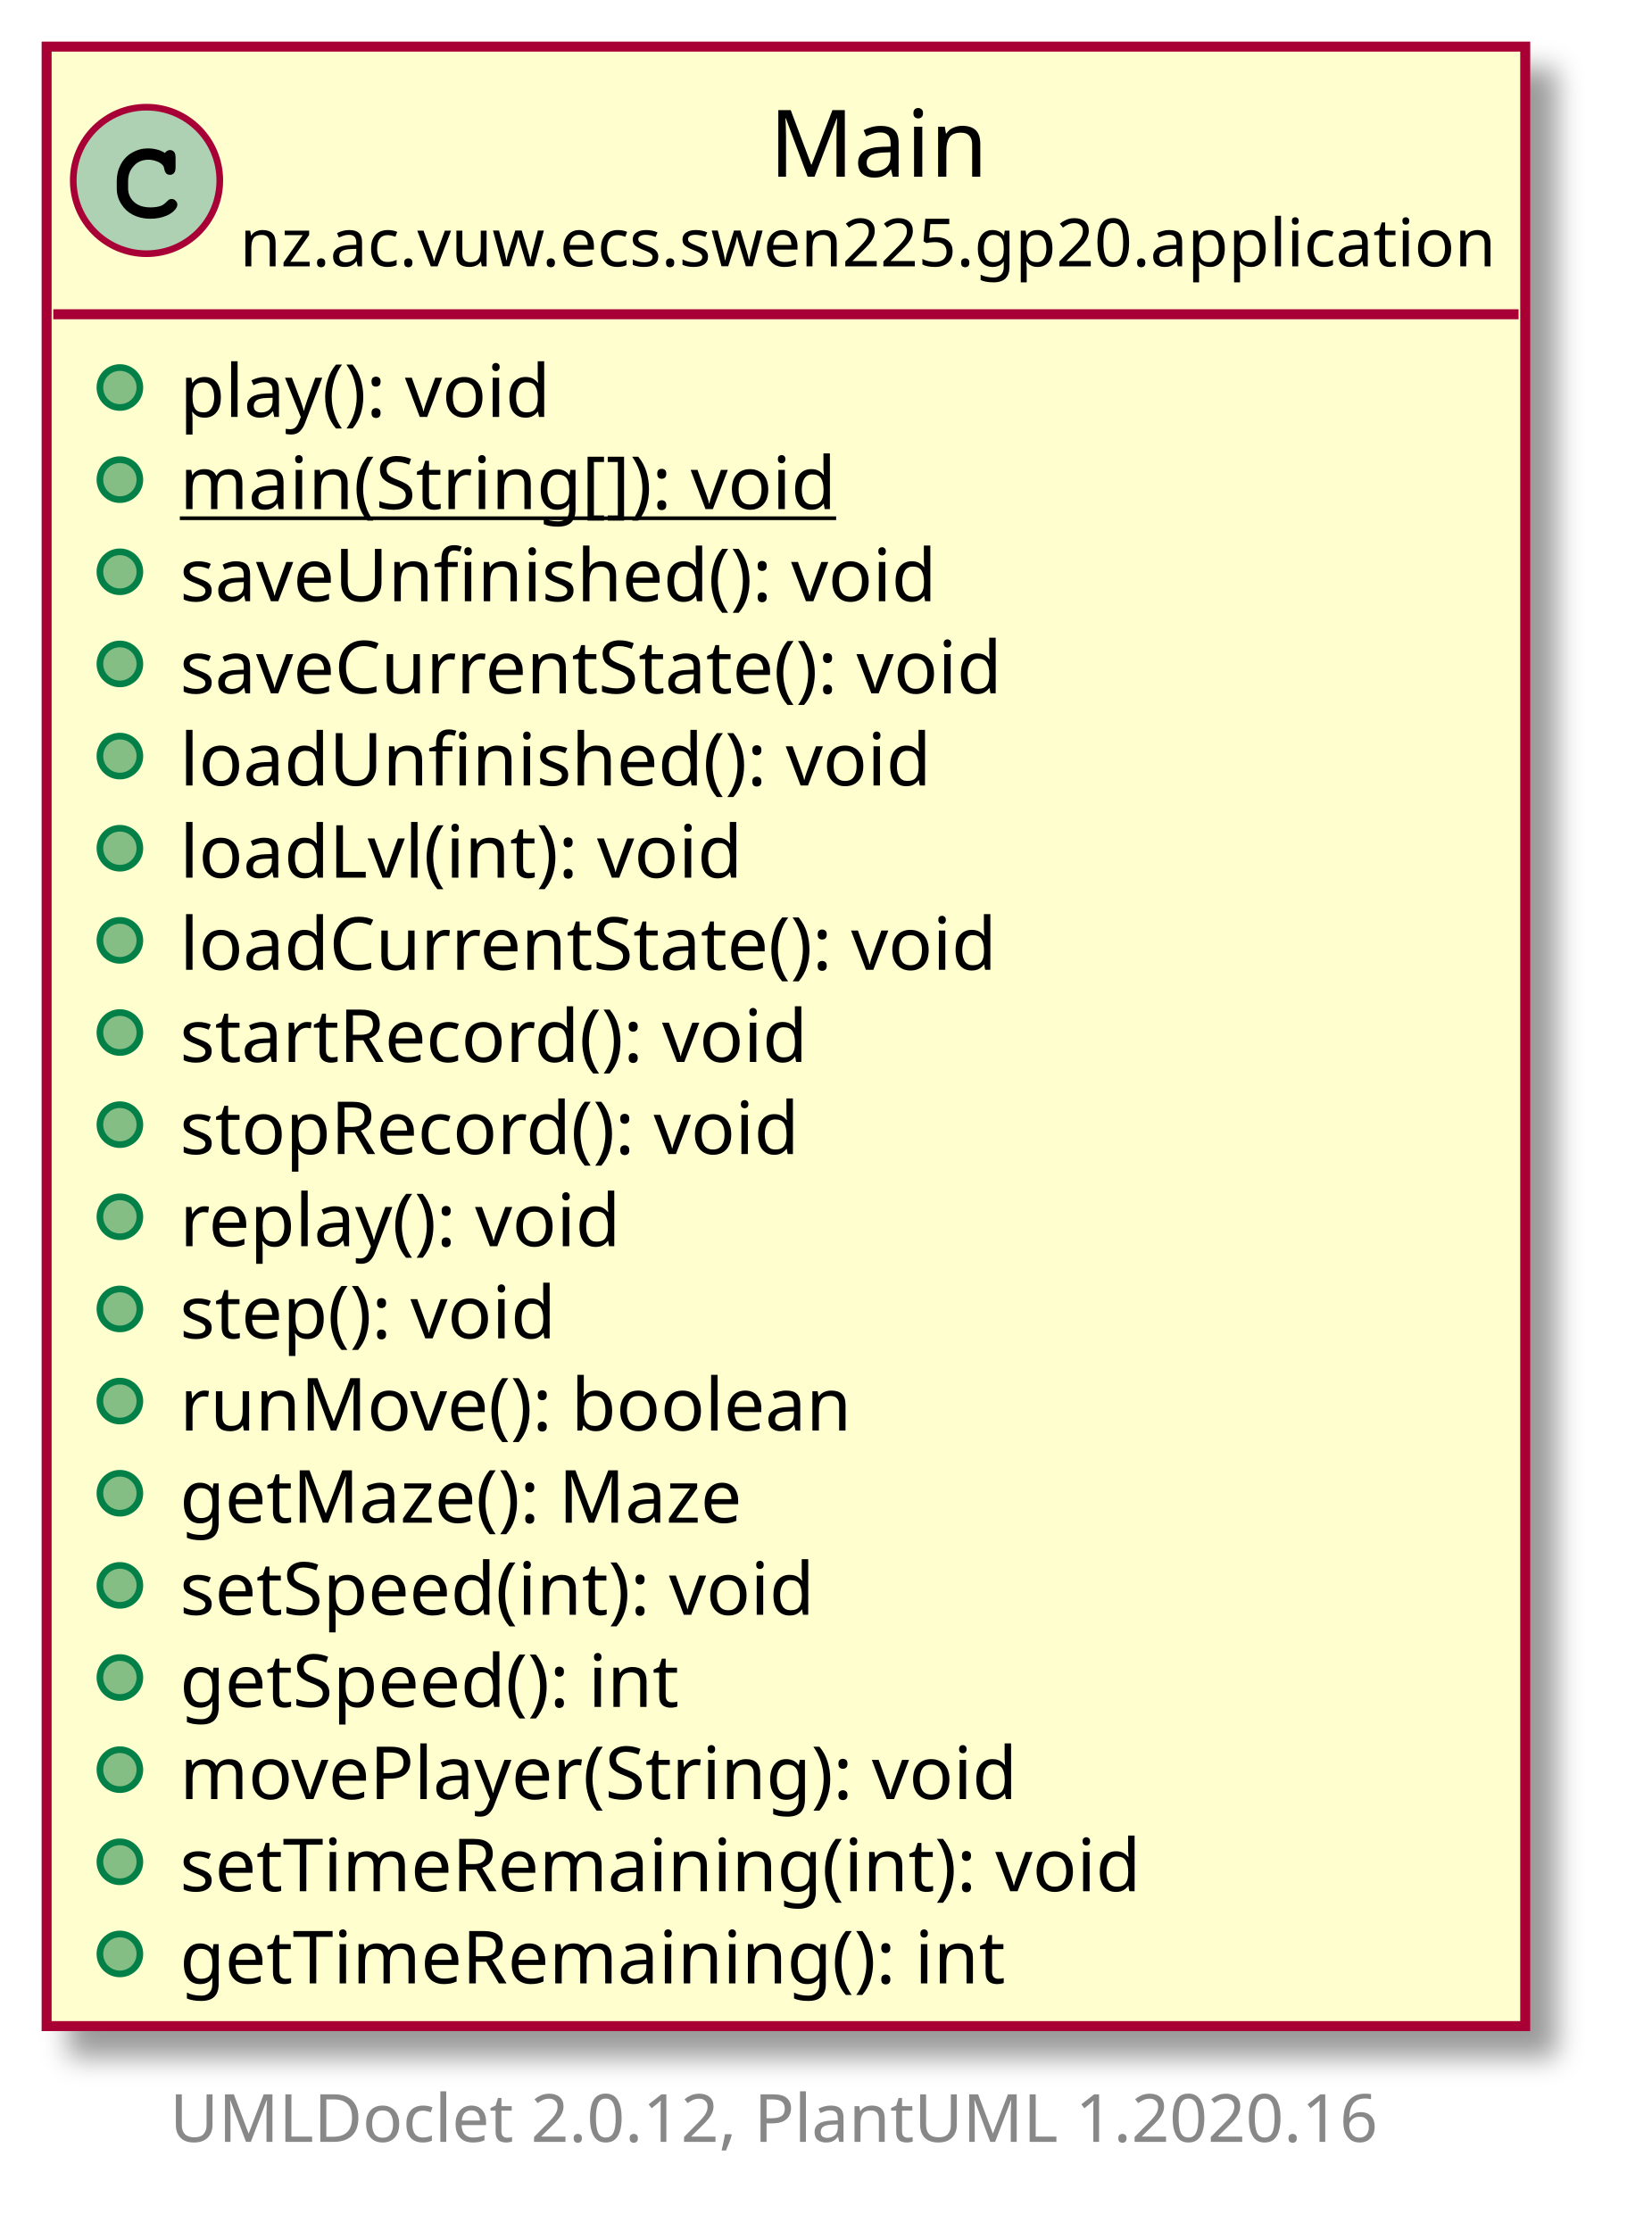
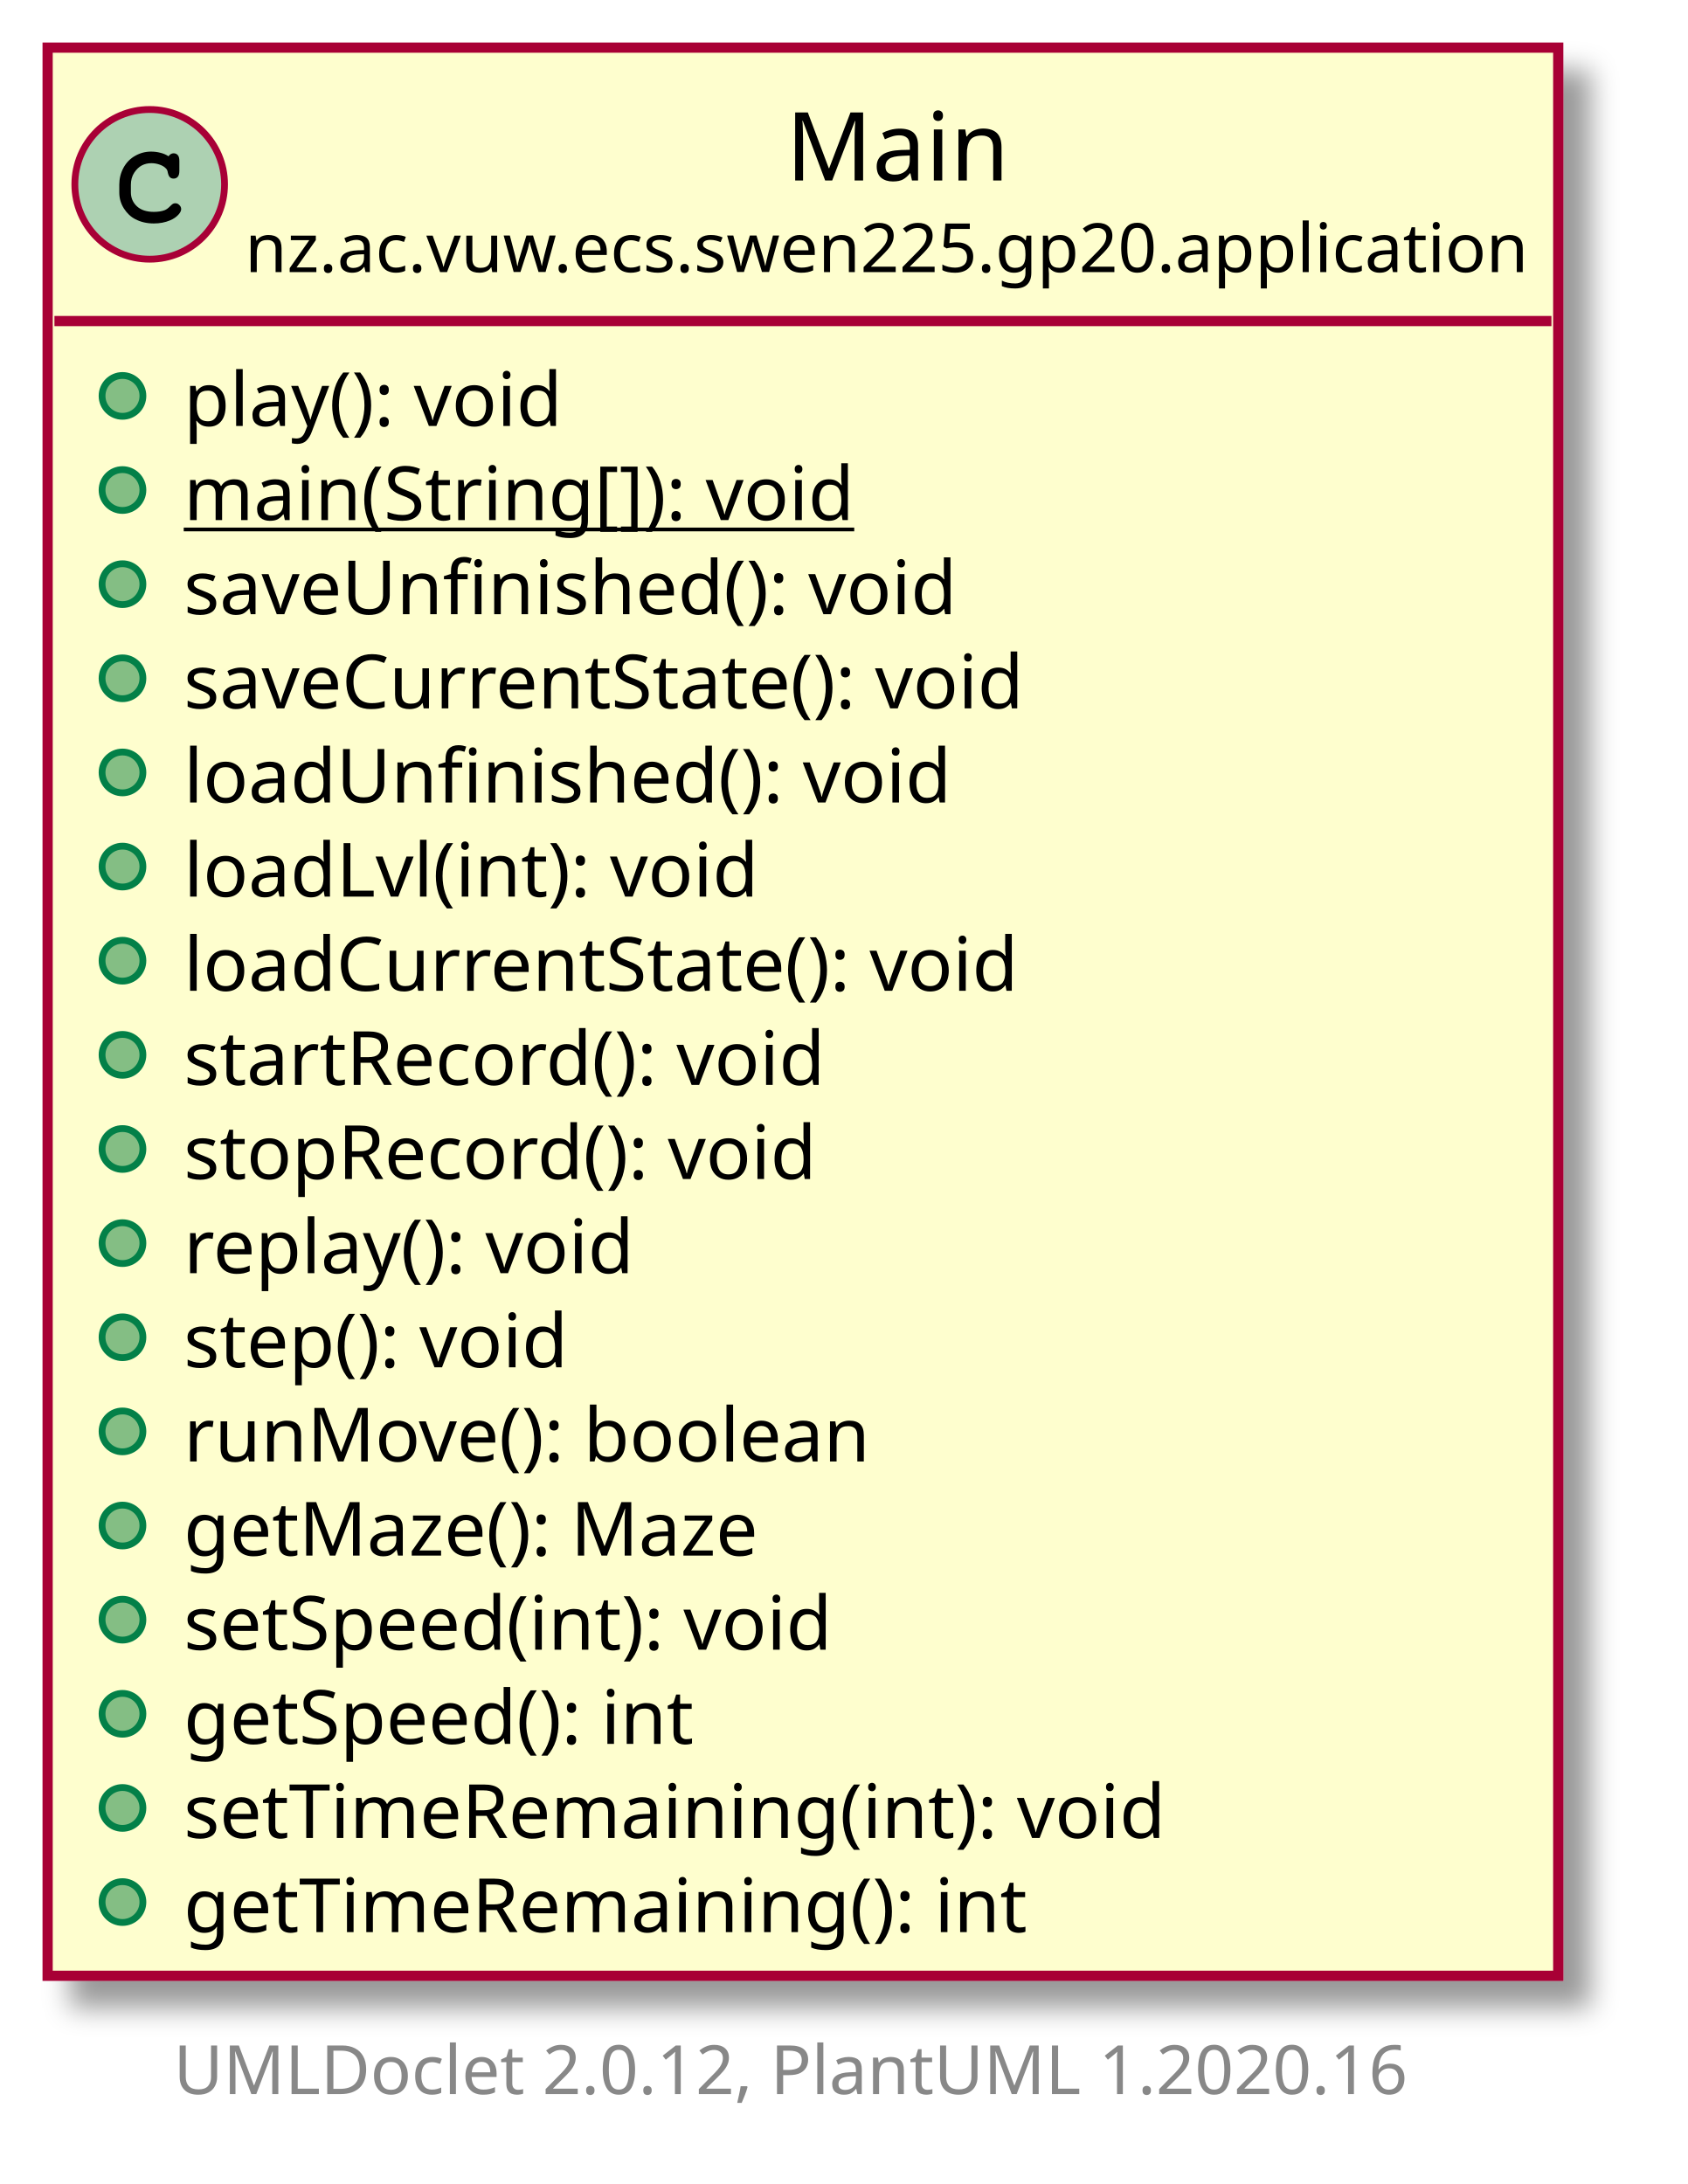
- <svg xmlns="http://www.w3.org/2000/svg" xmlns:xlink="http://www.w3.org/1999/xlink" contentScriptType="application/ecmascript" contentStyleType="text/css" height="335px" preserveAspectRatio="none" style="width:248px;height:335px;" version="1.1" viewBox="0 0 248 335" width="248px" zoomAndPan="magnify">
+ <svg xmlns="http://www.w3.org/2000/svg" xmlns:xlink="http://www.w3.org/1999/xlink" contentScriptType="application/ecmascript" contentStyleType="text/css" height="321px" preserveAspectRatio="none" style="width:248px;height:321px;" version="1.1" viewBox="0 0 248 321" width="248px" zoomAndPan="magnify">
  <defs>
-     <filter height="300%" id="f6bujf3t570ox" width="300%" x="-1" y="-1">
+     <filter height="300%" id="f7mpltywkds6z" width="300%" x="-1" y="-1">
      <feGaussianBlur result="blurOut" stdDeviation="2.0" />
      <feColorMatrix in="blurOut" result="blurOut2" type="matrix" values="0 0 0 0 0 0 0 0 0 0 0 0 0 0 0 0 0 0 .4 0" />
      <feOffset dx="4.0" dy="4.0" in="blurOut2" result="blurOut3" />
      <feBlend in="SourceGraphic" in2="blurOut3" mode="normal" />
    </filter>
  </defs>
  <g>
    <a href="Main.html" target="_top" title="Main.html" xlink:actuate="onRequest" xlink:href="Main.html" xlink:show="new" xlink:title="Main.html" xlink:type="simple">
-       <rect codeLine="5" fill="#FEFECE" filter="url(#f6bujf3t570ox)" height="297.234" id="nz.ac.vuw.ecs.swen225.gp20.application.Main" style="stroke: #A80036; stroke-width: 1.5;" width="222" x="7" y="7" />
+       <rect codeLine="5" fill="#FEFECE" filter="url(#f7mpltywkds6z)" height="283.398" id="nz.ac.vuw.ecs.swen225.gp20.application.Main" style="stroke: #A80036; stroke-width: 1.5;" width="222" x="7" y="7" />
      <ellipse cx="22" cy="27.094" fill="#ADD1B2" rx="11" ry="11" style="stroke: #A80036; stroke-width: 1.0;" />
      <path d="M24.766,22.969 Q24.922,22.75 25.109,22.641 Q25.297,22.531 25.516,22.531 Q25.891,22.531 26.125,22.797 Q26.359,23.047 26.359,23.656 L26.359,25.109 Q26.359,25.719 26.125,25.984 Q25.891,26.25 25.516,26.25 Q25.172,26.25 24.969,26.047 Q24.766,25.859 24.656,25.344 Q24.609,24.984 24.422,24.797 Q24.094,24.422 23.484,24.203 Q22.875,23.984 22.25,23.984 Q21.484,23.984 20.844,24.312 Q20.219,24.641 19.719,25.391 Q19.234,26.141 19.234,27.172 L19.234,28.266 Q19.234,29.5 20.125,30.328 Q21.016,31.141 22.609,31.141 Q23.547,31.141 24.203,30.891 Q24.594,30.734 25.016,30.297 Q25.281,30.031 25.422,29.953 Q25.578,29.875 25.781,29.875 Q26.109,29.875 26.359,30.141 Q26.625,30.391 26.625,30.734 Q26.625,31.078 26.281,31.484 Q25.781,32.062 24.984,32.391 Q23.906,32.844 22.609,32.844 Q21.094,32.844 19.891,32.219 Q18.906,31.719 18.219,30.656 Q17.531,29.578 17.531,28.297 L17.531,27.141 Q17.531,25.812 18.141,24.672 Q18.766,23.516 19.859,22.906 Q20.953,22.281 22.188,22.281 Q22.922,22.281 23.562,22.453 Q24.219,22.609 24.766,22.969 Z " />
      <text fill="#000000" font-family="sans-serif" font-size="14" lengthAdjust="spacingAndGlyphs" textLength="31" x="115.5" y="26.533">Main</text>
      <text fill="#000000" font-family="sans-serif" font-size="10" lengthAdjust="spacingAndGlyphs" textLength="190" x="36" y="39.99">nz.ac.vuw.ecs.swen225.gp20.application</text>
      <line style="stroke: #A80036; stroke-width: 1.5;" x1="8" x2="228" y1="47.188" y2="47.188" />
      <ellipse cx="18" cy="58.188" fill="#84BE84" rx="3" ry="3" style="stroke: #038048; stroke-width: 1.0;" />
      <text fill="#000000" font-family="sans-serif" font-size="11" lengthAdjust="spacingAndGlyphs" textLength="54" x="27" y="62.606">play(): void</text>
      <ellipse cx="18" cy="72.023" fill="#84BE84" rx="3" ry="3" style="stroke: #038048; stroke-width: 1.0;" />
      <text fill="#000000" font-family="sans-serif" font-size="11" lengthAdjust="spacingAndGlyphs" text-decoration="underline" textLength="91" x="27" y="76.442">main(String[]): void</text>
      <ellipse cx="18" cy="85.859" fill="#84BE84" rx="3" ry="3" style="stroke: #038048; stroke-width: 1.0;" />
      <text fill="#000000" font-family="sans-serif" font-size="11" lengthAdjust="spacingAndGlyphs" textLength="109" x="27" y="90.278">saveUnfinished(): void</text>
      <ellipse cx="18" cy="99.695" fill="#84BE84" rx="3" ry="3" style="stroke: #038048; stroke-width: 1.0;" />
      <text fill="#000000" font-family="sans-serif" font-size="11" lengthAdjust="spacingAndGlyphs" textLength="120" x="27" y="104.114">saveCurrentState(): void</text>
      <ellipse cx="18" cy="113.531" fill="#84BE84" rx="3" ry="3" style="stroke: #038048; stroke-width: 1.0;" />
      <text fill="#000000" font-family="sans-serif" font-size="11" lengthAdjust="spacingAndGlyphs" textLength="105" x="27" y="117.95">loadUnfinished(): void</text>
      <ellipse cx="18" cy="127.367" fill="#84BE84" rx="3" ry="3" style="stroke: #038048; stroke-width: 1.0;" />
      <text fill="#000000" font-family="sans-serif" font-size="11" lengthAdjust="spacingAndGlyphs" textLength="79" x="27" y="131.786">loadLvl(int): void</text>
      <ellipse cx="18" cy="141.203" fill="#84BE84" rx="3" ry="3" style="stroke: #038048; stroke-width: 1.0;" />
      <text fill="#000000" font-family="sans-serif" font-size="11" lengthAdjust="spacingAndGlyphs" textLength="116" x="27" y="145.622">loadCurrentState(): void</text>
      <ellipse cx="18" cy="155.039" fill="#84BE84" rx="3" ry="3" style="stroke: #038048; stroke-width: 1.0;" />
      <text fill="#000000" font-family="sans-serif" font-size="11" lengthAdjust="spacingAndGlyphs" textLength="92" x="27" y="159.458">startRecord(): void</text>
      <ellipse cx="18" cy="168.875" fill="#84BE84" rx="3" ry="3" style="stroke: #038048; stroke-width: 1.0;" />
      <text fill="#000000" font-family="sans-serif" font-size="11" lengthAdjust="spacingAndGlyphs" textLength="91" x="27" y="173.294">stopRecord(): void</text>
      <ellipse cx="18" cy="182.711" fill="#84BE84" rx="3" ry="3" style="stroke: #038048; stroke-width: 1.0;" />
      <text fill="#000000" font-family="sans-serif" font-size="11" lengthAdjust="spacingAndGlyphs" textLength="64" x="27" y="187.13">replay(): void</text>
      <ellipse cx="18" cy="196.547" fill="#84BE84" rx="3" ry="3" style="stroke: #038048; stroke-width: 1.0;" />
      <text fill="#000000" font-family="sans-serif" font-size="11" lengthAdjust="spacingAndGlyphs" textLength="55" x="27" y="200.966">step(): void</text>
      <ellipse cx="18" cy="210.383" fill="#84BE84" rx="3" ry="3" style="stroke: #038048; stroke-width: 1.0;" />
      <text fill="#000000" font-family="sans-serif" font-size="11" lengthAdjust="spacingAndGlyphs" textLength="95" x="27" y="214.802">runMove(): boolean</text>
      <ellipse cx="18" cy="224.219" fill="#84BE84" rx="3" ry="3" style="stroke: #038048; stroke-width: 1.0;" />
      <text fill="#000000" font-family="sans-serif" font-size="11" lengthAdjust="spacingAndGlyphs" textLength="83" x="27" y="228.638">getMaze(): Maze</text>
      <ellipse cx="18" cy="238.055" fill="#84BE84" rx="3" ry="3" style="stroke: #038048; stroke-width: 1.0;" />
      <text fill="#000000" font-family="sans-serif" font-size="11" lengthAdjust="spacingAndGlyphs" textLength="91" x="27" y="242.474">setSpeed(int): void</text>
      <ellipse cx="18" cy="251.891" fill="#84BE84" rx="3" ry="3" style="stroke: #038048; stroke-width: 1.0;" />
      <text fill="#000000" font-family="sans-serif" font-size="11" lengthAdjust="spacingAndGlyphs" textLength="71" x="27" y="256.31">getSpeed(): int</text>
      <ellipse cx="18" cy="265.727" fill="#84BE84" rx="3" ry="3" style="stroke: #038048; stroke-width: 1.0;" />
-       <text fill="#000000" font-family="sans-serif" font-size="11" lengthAdjust="spacingAndGlyphs" textLength="120" x="27" y="270.146">movePlayer(String): void</text>
+       <text fill="#000000" font-family="sans-serif" font-size="11" lengthAdjust="spacingAndGlyphs" textLength="135" x="27" y="270.146">setTimeRemaining(int): void</text>
      <ellipse cx="18" cy="279.562" fill="#84BE84" rx="3" ry="3" style="stroke: #038048; stroke-width: 1.0;" />
-       <text fill="#000000" font-family="sans-serif" font-size="11" lengthAdjust="spacingAndGlyphs" textLength="135" x="27" y="283.981">setTimeRemaining(int): void</text>
-       <ellipse cx="18" cy="293.398" fill="#84BE84" rx="3" ry="3" style="stroke: #038048; stroke-width: 1.0;" />
-       <text fill="#000000" font-family="sans-serif" font-size="11" lengthAdjust="spacingAndGlyphs" textLength="115" x="27" y="297.817">getTimeRemaining(): int</text>
+       <text fill="#000000" font-family="sans-serif" font-size="11" lengthAdjust="spacingAndGlyphs" textLength="115" x="27" y="283.981">getTimeRemaining(): int</text>
    </a>
-     <text fill="#888888" font-family="sans-serif" font-size="10" lengthAdjust="spacingAndGlyphs" textLength="185" x="25.5" y="321.615">UMLDoclet 2.0.12, PlantUML 1.2020.16</text>
+     <text fill="#888888" font-family="sans-serif" font-size="10" lengthAdjust="spacingAndGlyphs" textLength="185" x="25.5" y="307.779">UMLDoclet 2.0.12, PlantUML 1.2020.16</text>
  </g>
</svg>
